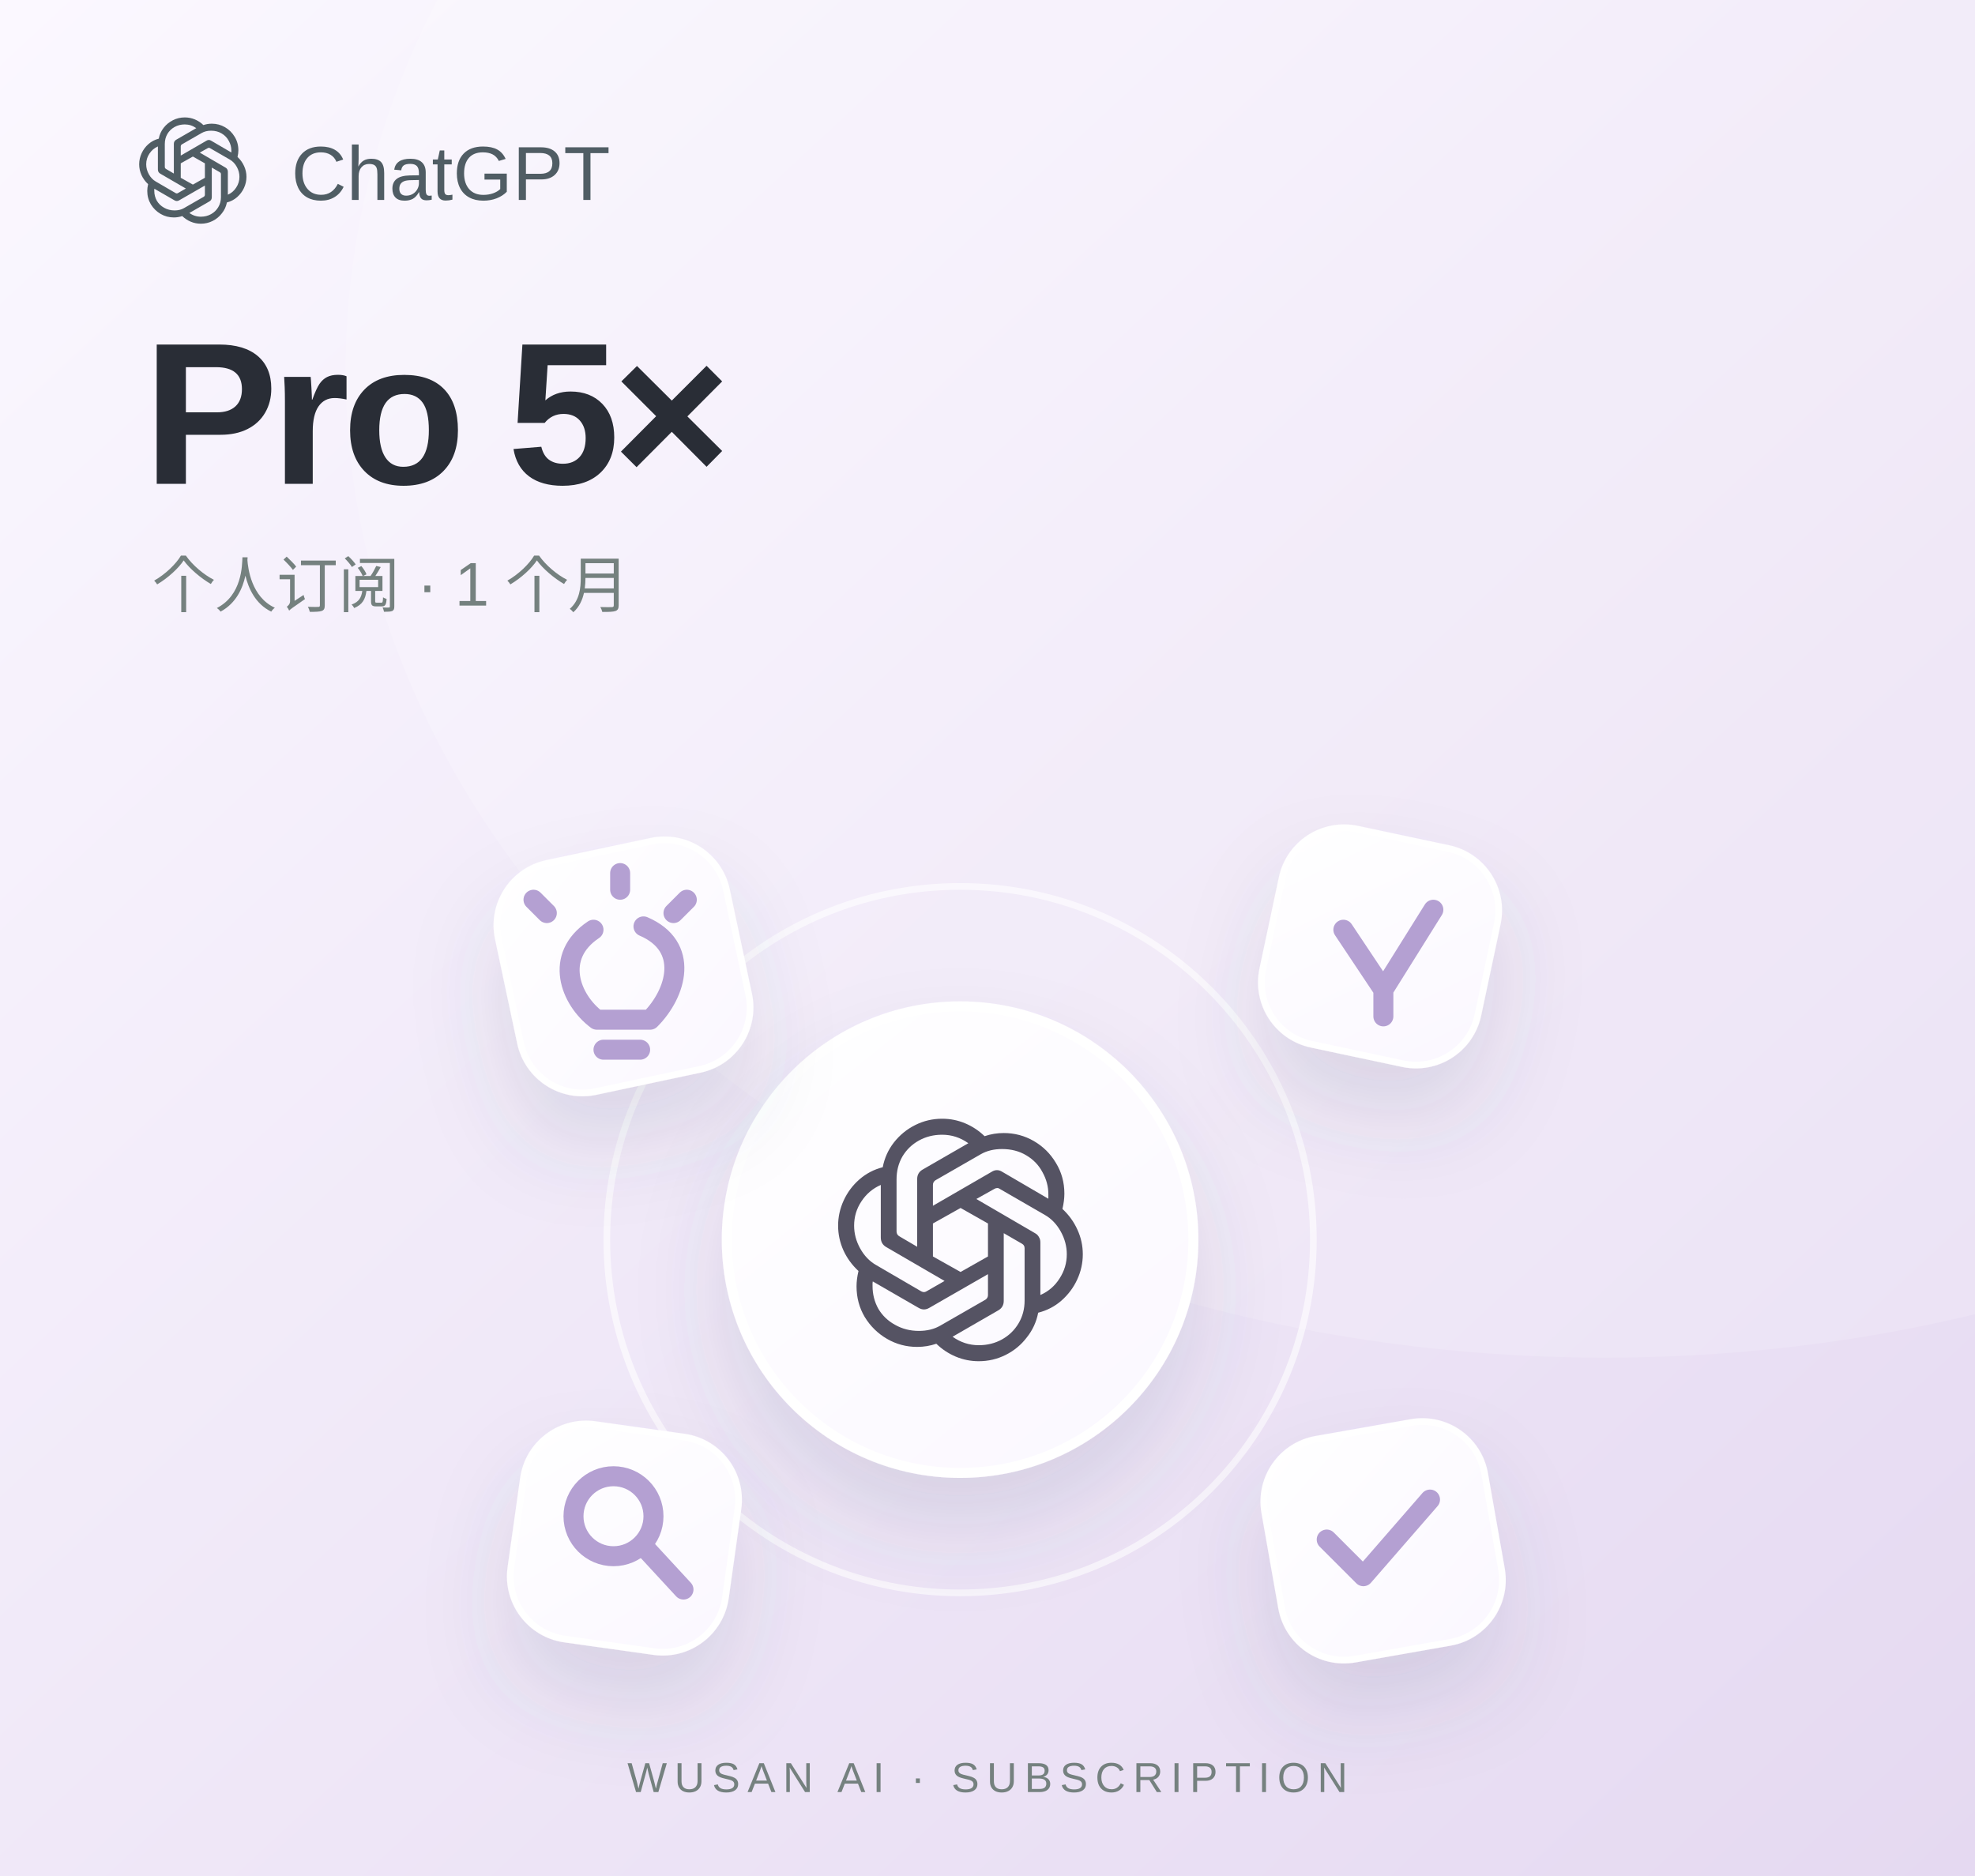
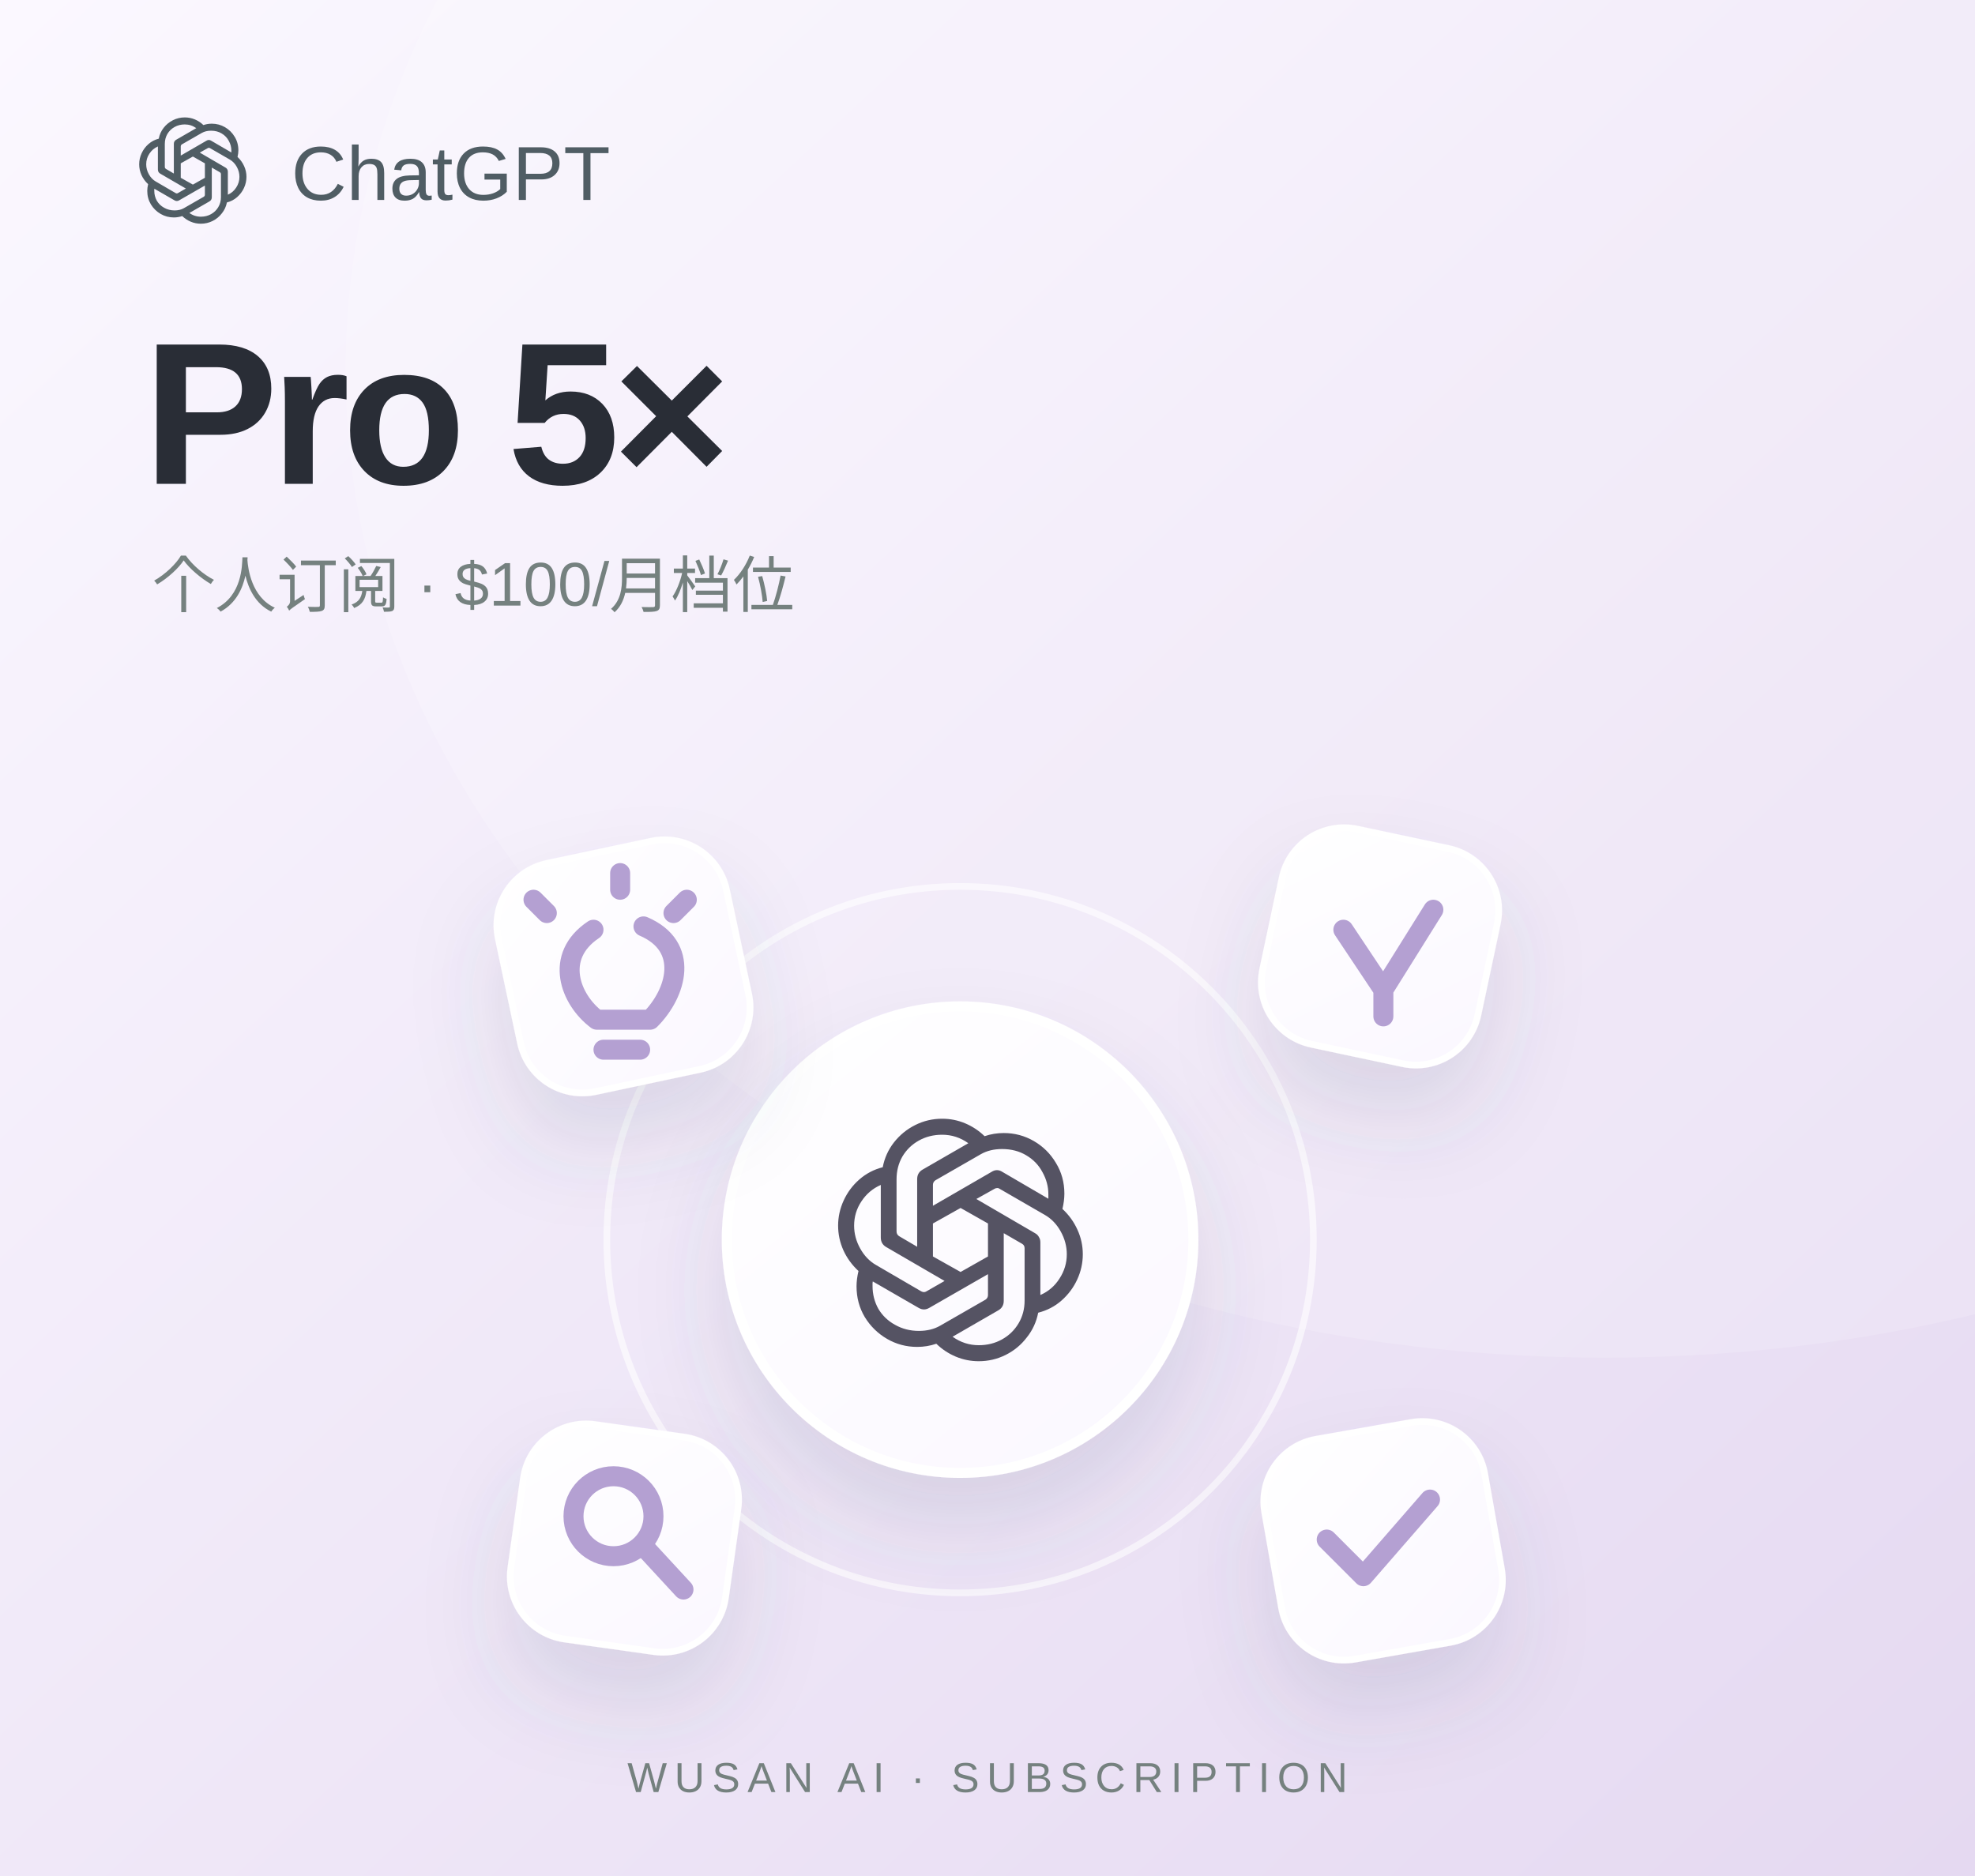
<svg xmlns="http://www.w3.org/2000/svg" width="800" height="760" viewBox="0 0 800 760">
  <defs>
    <linearGradient id="bg" x2="1" y2="1">
      <stop stop-color="#fbf8ff" />
      <stop offset="1" stop-color="#e5d9f1" />
    </linearGradient>
    <linearGradient id="paper" x2=".8" y2="1">
      <stop stop-color="#fff" />
      <stop offset="1" stop-color="#fbf8ff" />
    </linearGradient>
    <linearGradient id="gold" x2="1" y2="1">
      <stop stop-color="#fff0c5" />
      <stop offset="1" stop-color="#d5af62" />
    </linearGradient>
    <filter id="shadow" x="-40%" y="-35%" width="190%" height="200%">
      <feDropShadow dx="0" dy="15" stdDeviation="13" flood-color="#46576f" flood-opacity=".13" />
    </filter>
    <path id="knot" d="M101.228 164.247C96.278 164.247 91.575 163.307 87.12 161.426C82.665 159.545 78.705 156.921 75.24 153.555C71.478 154.842 67.568 155.486 63.509 155.486C56.876 155.486 50.738 153.852 45.095 150.585C39.452 147.318 34.898 142.863 31.433 137.22C28.067 131.577 26.384 125.291 26.384 118.361C26.384 115.49 26.78 112.371 27.572 109.005C23.612 105.342 20.543 101.135 18.365 96.383C16.187 91.532 15.098 86.483 15.098 81.236C15.098 75.89 16.236 70.742 18.513 65.792C20.79 60.842 23.958 56.585 28.017 53.021C32.175 49.358 36.977 46.833 42.422 45.447C43.511 39.804 45.788 34.755 49.253 30.3C52.817 25.746 57.173 22.182 62.321 19.608C67.469 17.034 72.963 15.747 78.804 15.747C83.754 15.747 88.457 16.688 92.912 18.569C97.367 20.45 101.327 23.073 104.792 26.439C108.554 25.152 112.464 24.509 116.523 24.509C123.156 24.509 129.294 26.142 134.937 29.409C140.58 32.676 145.085 37.131 148.451 42.774C151.916 48.417 153.648 54.704 153.648 61.634C153.648 64.505 153.252 67.623 152.46 70.989C156.42 74.652 159.489 78.909 161.667 83.76C163.845 88.512 164.934 93.512 164.934 98.759C164.934 104.105 163.796 109.253 161.519 114.203C159.242 119.153 156.024 123.459 151.866 127.122C147.807 130.686 143.055 133.161 137.61 134.547C136.521 140.19 134.195 145.239 130.631 149.694C127.166 154.248 122.859 157.812 117.711 160.386C112.563 162.96 107.069 164.247 101.228 164.247ZM64.548 145.685C69.498 145.685 73.805 144.645 77.468 142.566L105.386 126.528C106.376 125.835 106.871 124.895 106.871 123.707V110.936L70.934 131.577C68.756 132.864 66.578 132.864 64.4 131.577L36.333 115.391C36.333 115.688 36.284 116.034 36.185 116.43C36.185 116.826 36.185 117.42 36.185 118.212C36.185 123.261 37.373 127.914 39.749 132.171C42.224 136.329 45.639 139.596 49.995 141.972C54.351 144.447 59.202 145.685 64.548 145.685ZM66.033 121.479C66.627 121.776 67.172 121.925 67.667 121.925C68.162 121.925 68.657 121.776 69.152 121.479L80.289 115.094L44.501 94.304C42.323 93.017 41.234 91.086 41.234 88.512V56.288C36.284 58.466 32.324 61.832 29.354 66.386C26.384 70.841 24.899 75.791 24.899 81.236C24.899 86.087 26.136 90.74 28.611 95.195C31.086 99.65 34.304 103.016 38.264 105.293L66.033 121.479ZM101.228 154.446C106.475 154.446 111.227 153.258 115.484 150.882C119.741 148.506 123.107 145.239 125.582 141.081C128.057 136.923 129.294 132.27 129.294 127.122V95.046C129.294 93.858 128.799 92.967 127.809 92.373L116.523 85.839V127.271C116.523 129.845 115.434 131.775 113.256 133.062L85.19 149.249C90.041 152.714 95.387 154.446 101.228 154.446ZM106.871 100.095V79.899L90.09 70.395L73.161 79.899V100.095L90.09 109.599L106.871 100.095ZM63.509 52.724C63.509 50.15 64.598 48.219 66.776 46.932L94.842 30.746C89.991 27.281 84.645 25.548 78.804 25.548C73.557 25.548 68.805 26.736 64.548 29.112C60.291 31.488 56.925 34.755 54.45 38.913C52.074 43.071 50.886 47.724 50.886 52.872V84.8C50.886 85.988 51.381 86.928 52.371 87.621L63.509 94.155V52.724ZM138.947 123.707C143.897 121.529 147.807 118.163 150.678 113.609C153.648 109.055 155.133 104.105 155.133 98.759C155.133 93.908 153.896 89.255 151.421 84.8C148.946 80.345 145.728 76.979 141.768 74.702L113.999 58.664C113.405 58.268 112.86 58.119 112.365 58.218C111.87 58.218 111.375 58.367 110.88 58.664L99.743 64.901L135.68 85.839C136.769 86.433 137.561 87.225 138.056 88.215C138.65 89.106 138.947 90.195 138.947 91.482V123.707ZM109.098 48.269C111.276 46.883 113.454 46.883 115.632 48.269L143.847 64.752C143.847 64.059 143.847 63.168 143.847 62.079C143.847 57.327 142.659 52.823 140.283 48.566C138.006 44.21 134.69 40.745 130.334 38.171C126.077 35.597 121.127 34.31 115.484 34.31C110.534 34.31 106.227 35.349 102.564 37.428L74.646 53.466C73.656 54.159 73.161 55.1 73.161 56.288V69.059L109.098 48.269Z" />
  </defs>
  <rect width="800" height="760" fill="url(#bg)" />
  <ellipse cx="650" cy="150" rx="510" ry="400" fill="#fff" opacity=".16" />
  <use href="#knot" transform="translate(52 43) scale(.29)" fill="#505d64" />
  <text x="118" y="81" fill="#505d64" font-family="Arial,sans-serif" font-size="31">ChatGPT</text>
  <text x="58" y="196" fill="#292d36" font-family="Arial,sans-serif" font-size="82" font-weight="600" letter-spacing="-3">Pro 5×</text>
-   <text x="62" y="246" fill="#75817f" font-family="Arial,'PingFang SC',sans-serif" font-size="25">个人订阅 · 1 个月</text>
+   <text x="62" y="246" fill="#75817f" font-family="Arial,'PingFang SC',sans-serif" font-size="25">个人订阅 · $100/月档位</text>
  <g transform="translate(-440 270) scale(1.35)">
    <circle cx="614" cy="172" r="106" fill="none" stroke="#fff" stroke-width="2" opacity=".6" />
    <g filter="url(#shadow)">
      <circle cx="614" cy="172" r="70" fill="url(#paper)" stroke="#fff" stroke-width="3" />
      <use href="#knot" transform="translate(570 128) scale(.49)" fill="#555264" />
    </g>
    <g fill="url(#paper)" stroke="#fff" stroke-width="2" filter="url(#shadow)">
      <rect x="478" y="55" width="70" height="70" rx="19" transform="rotate(-12 513 90)" />
      <rect x="707" y="51" width="66" height="66" rx="19" transform="rotate(12 740 84)" />
      <rect x="481" y="229" width="65" height="65" rx="19" transform="rotate(8 513 260)" />
      <rect x="707" y="229" width="67" height="67" rx="19" transform="rotate(-10 740 260)" />
    </g>
    <g fill="none" stroke="#b4a0d2" stroke-width="6" stroke-linecap="round" stroke-linejoin="round">
      <path d="M504 79c-12 8-7 21 1 27h16c8-8 12-22-2-28m-12 37h11m-6-48v-5m-22 12-4-4m42 4 4-4" />
      <path d="m729 79 12 18 15-24m-15 24v8" />
      <circle cx="510" cy="255" r="12" />
      <path d="m519 264 12 13m193-15 11 11 20-23" />
    </g>
  </g>
  <text x="400" y="726" text-anchor="middle" fill="#75817f" font-family="Arial,sans-serif" font-size="17" letter-spacing="3">WUSAN AI · SUBSCRIPTION</text>
</svg>
